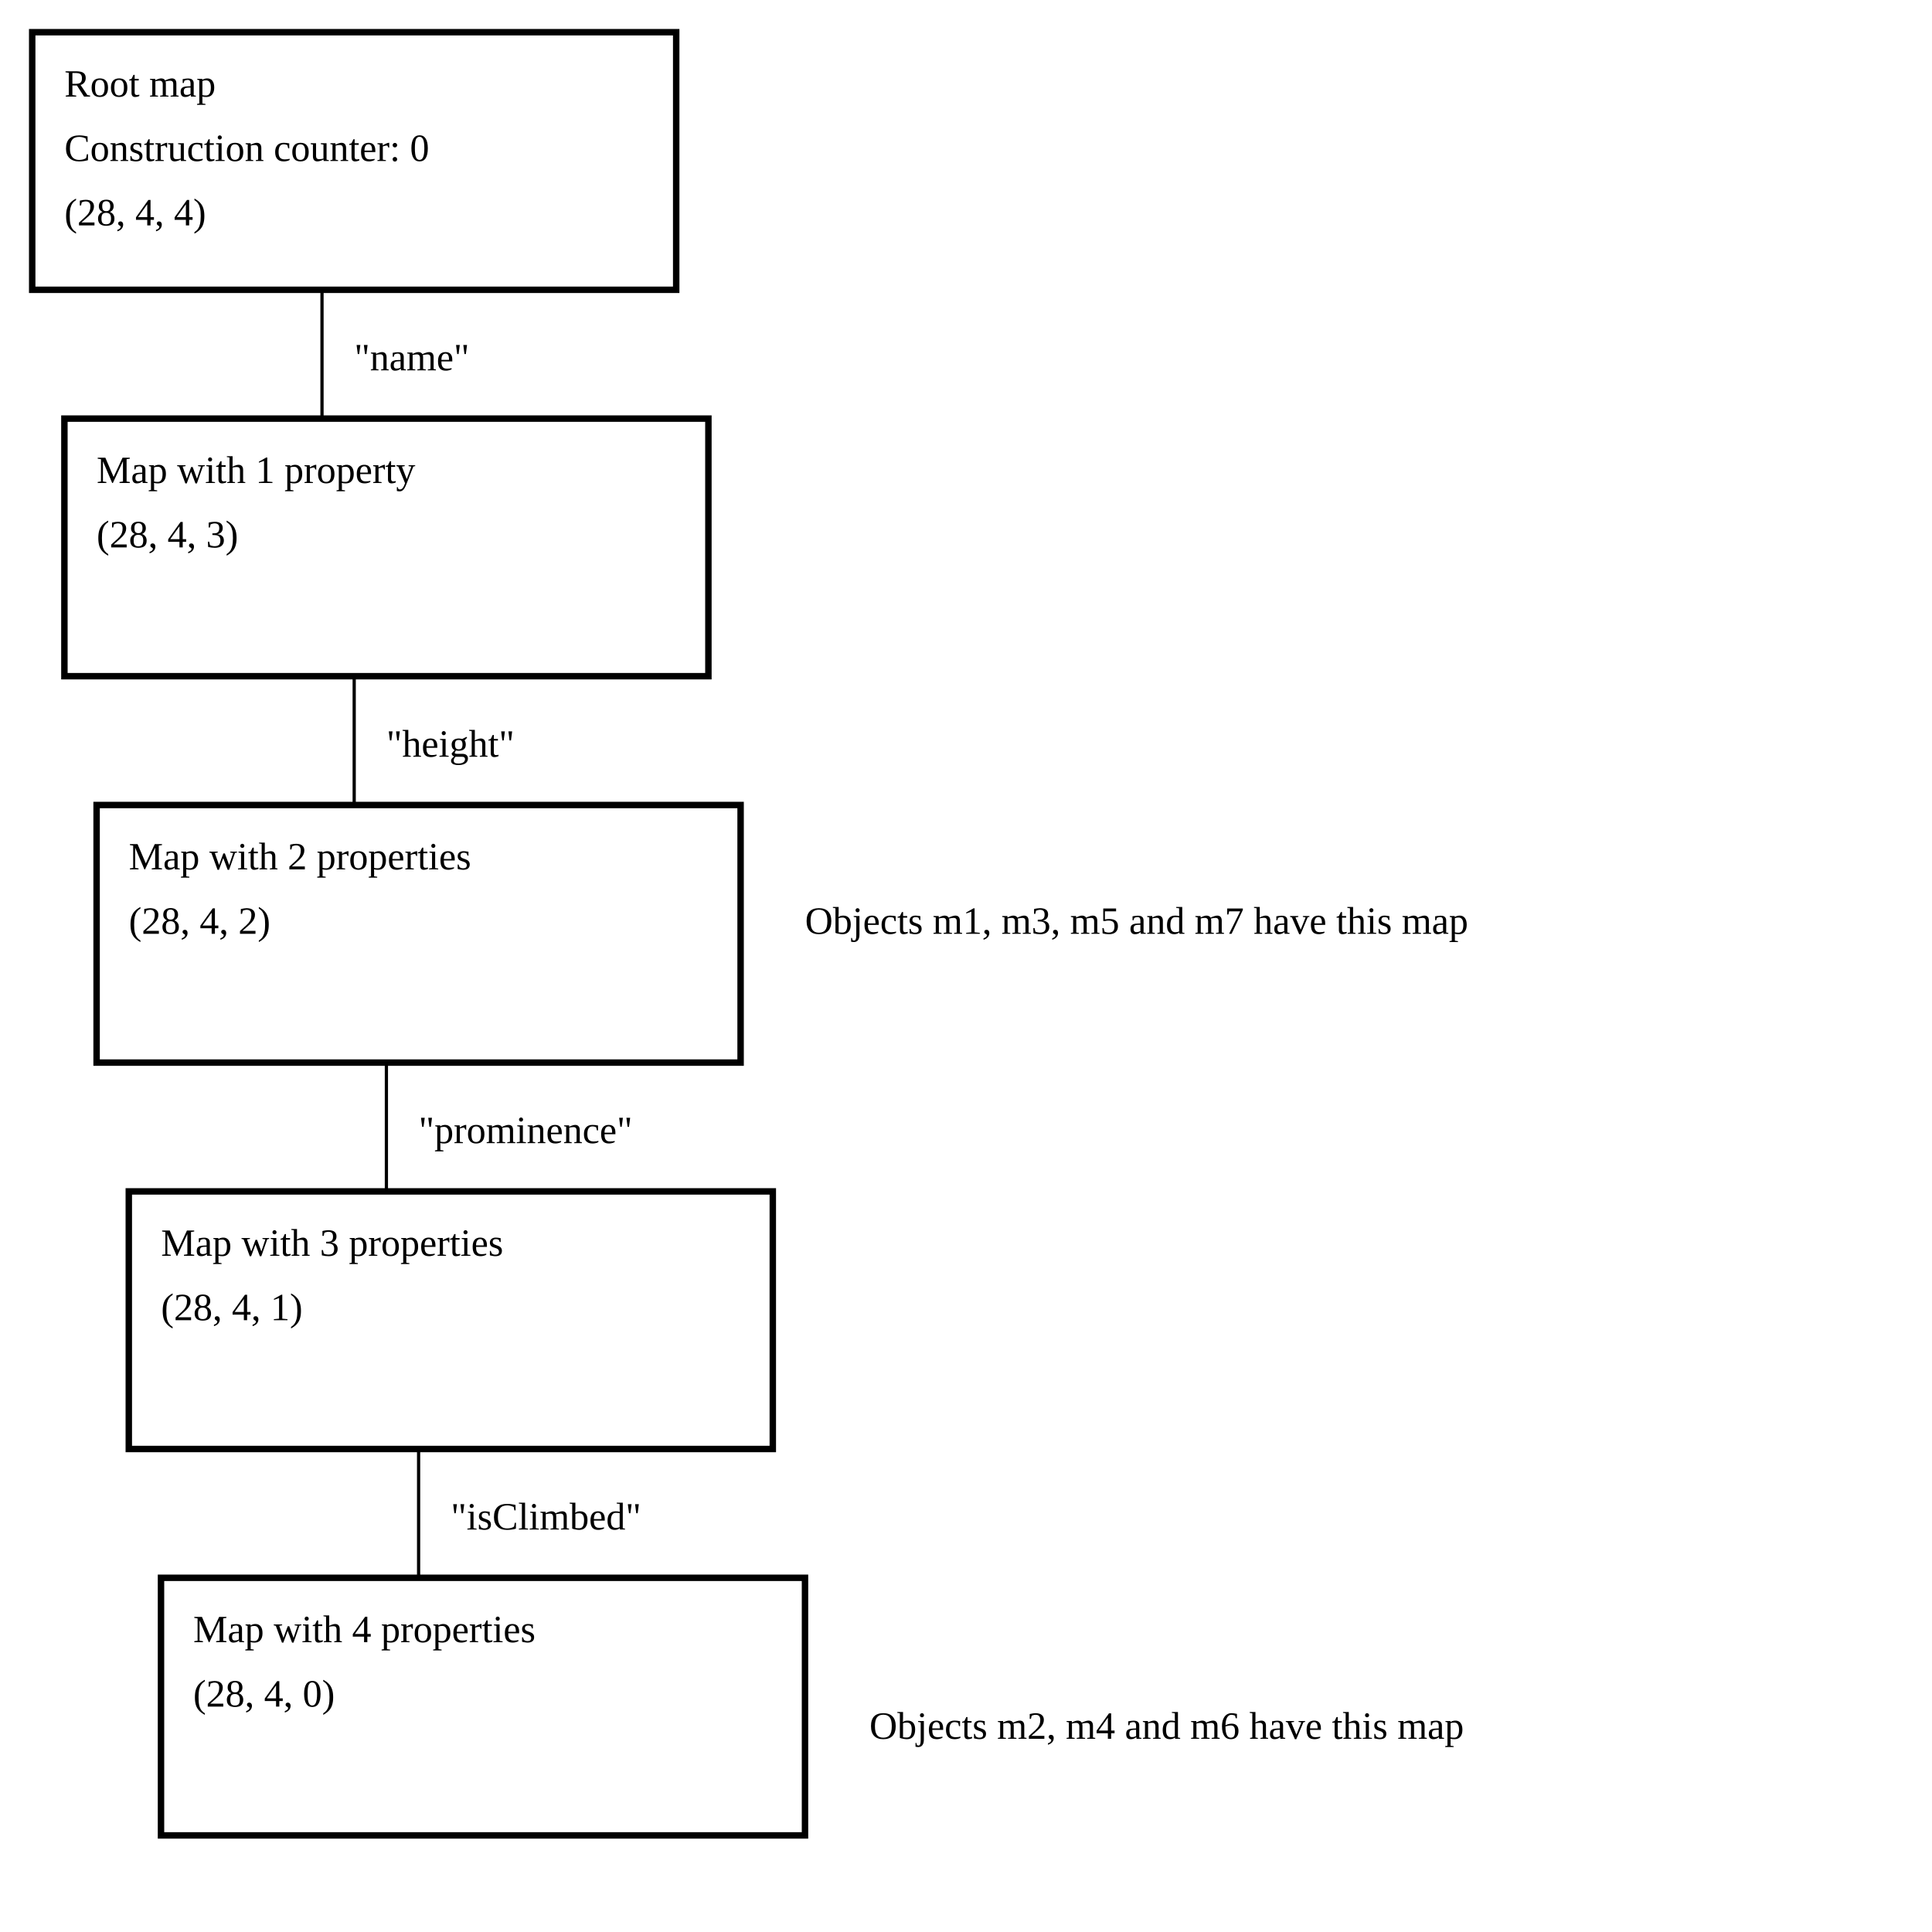
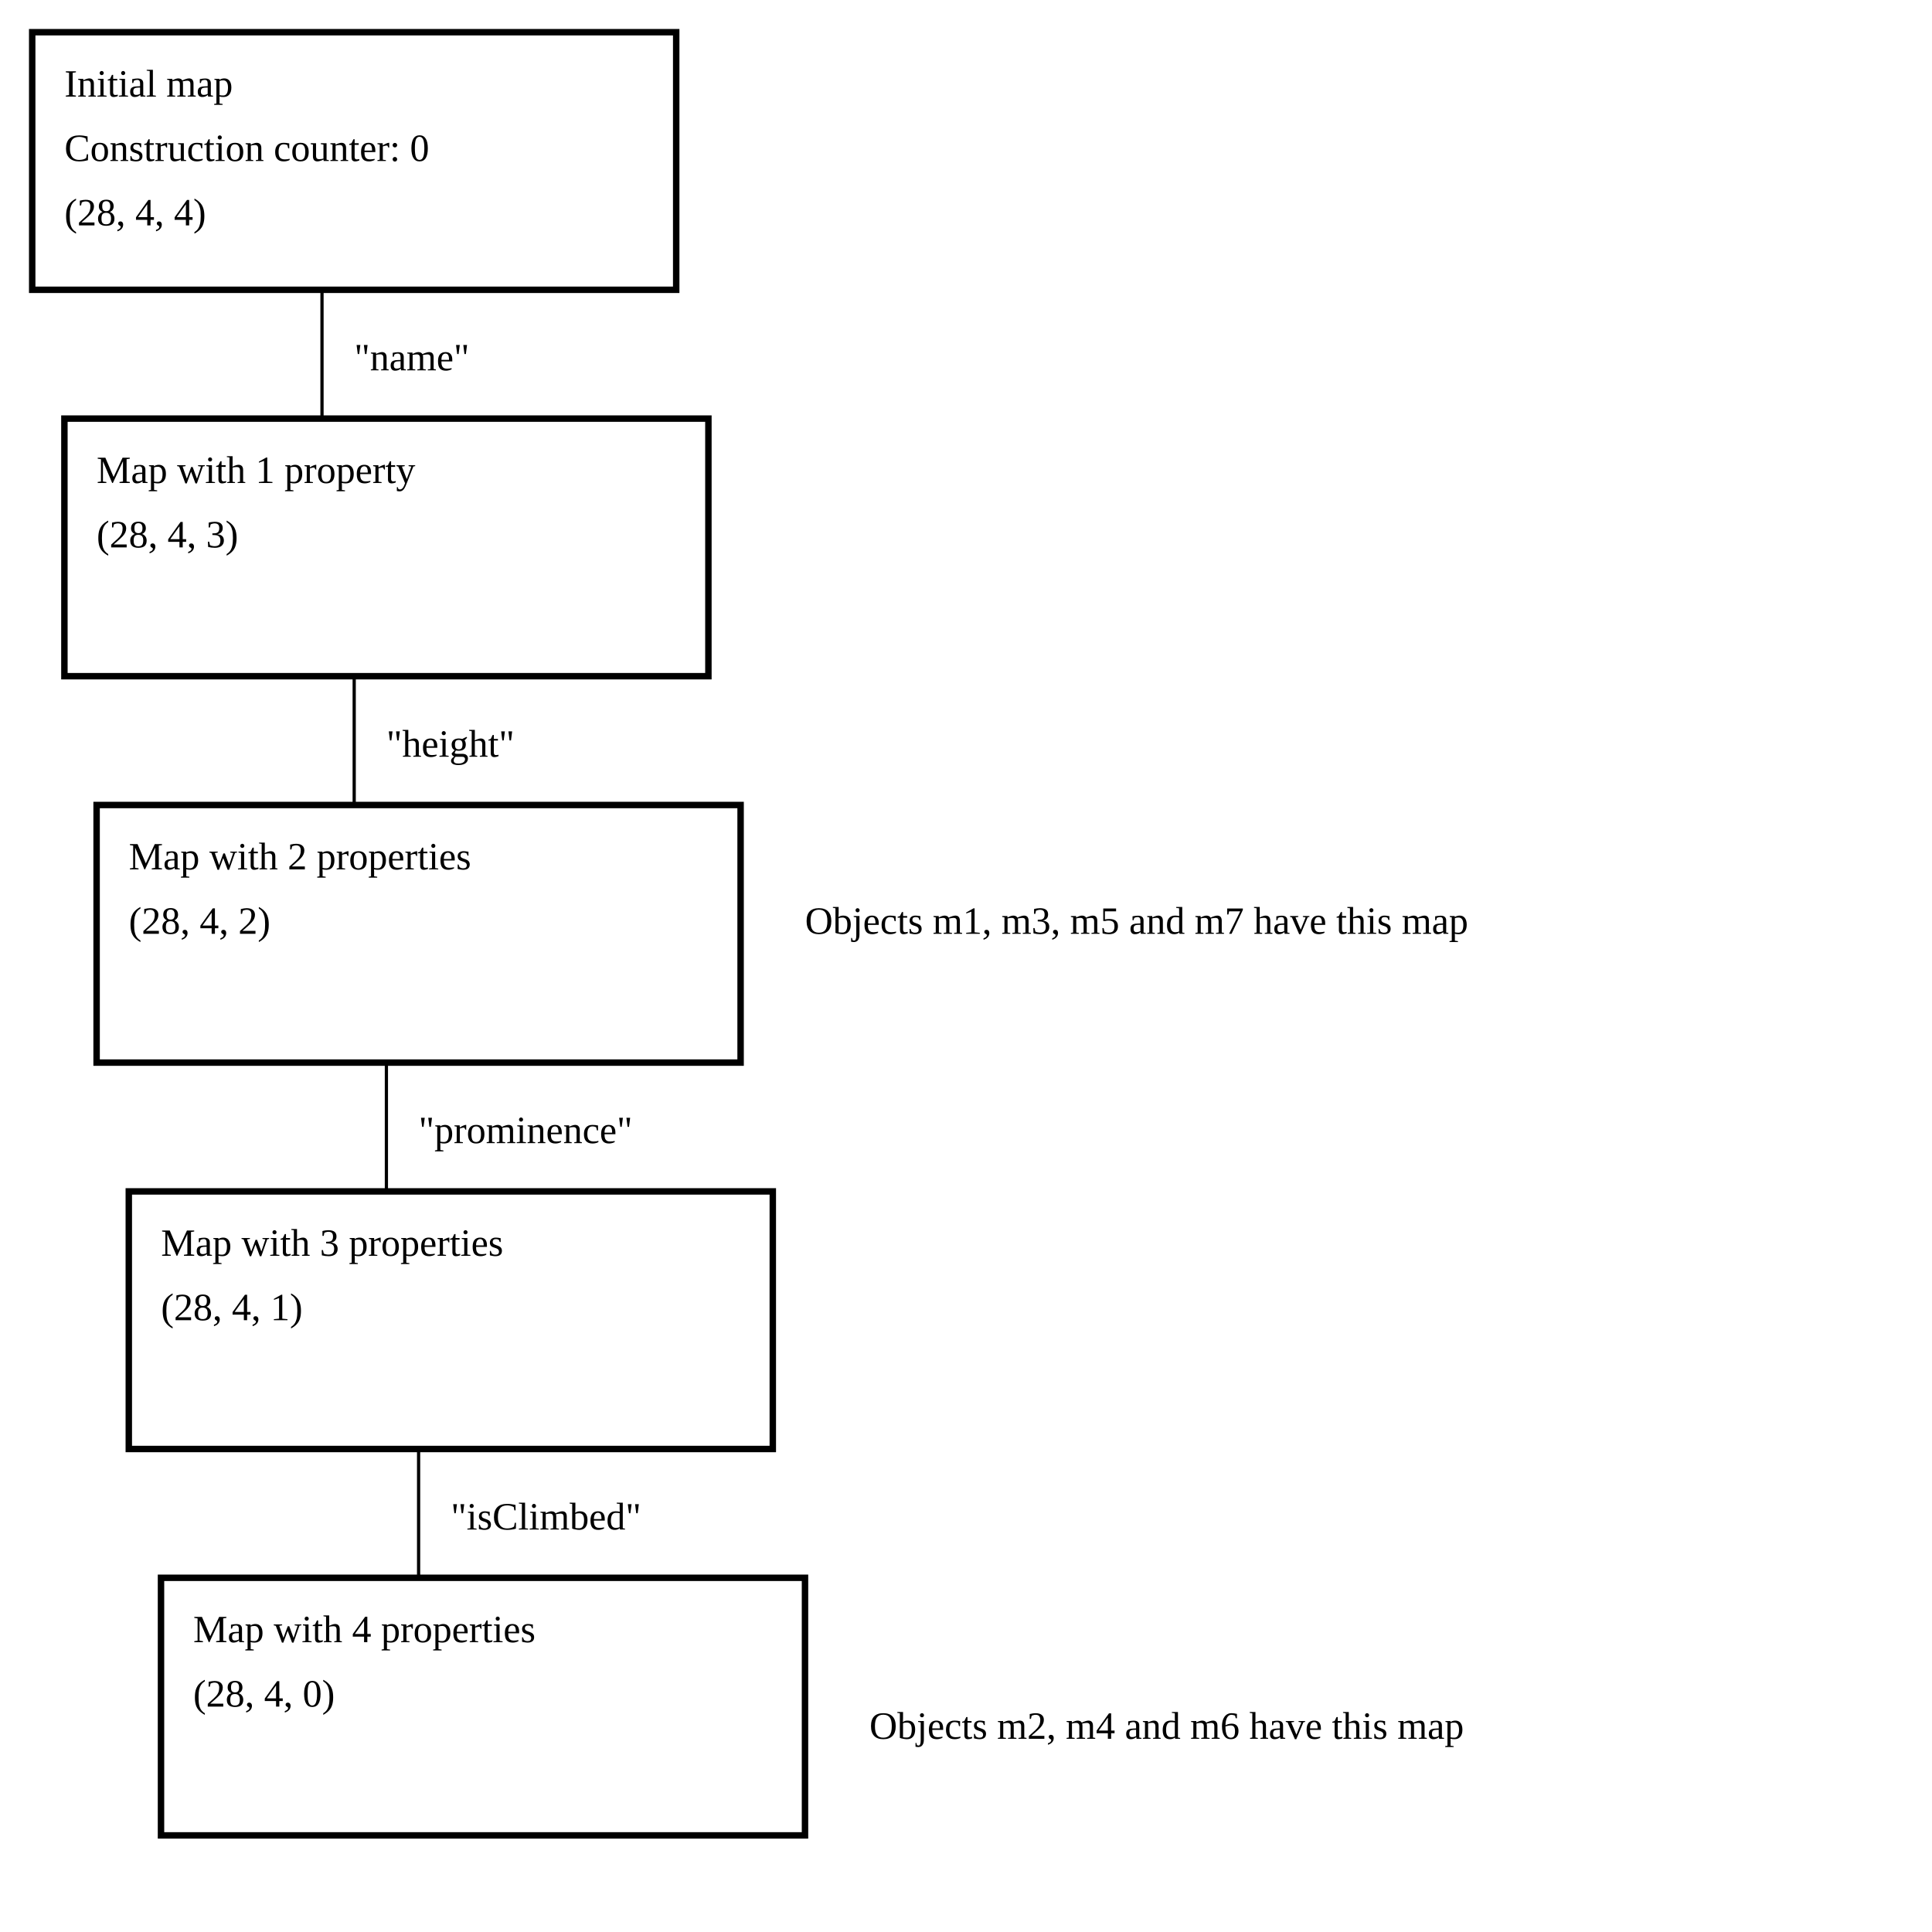
<svg xmlns="http://www.w3.org/2000/svg" width="600" height="600" style="overflow: visible; margin: 5px;">
  <rect x="10" y="10" width="200" height="80" stroke="black" fill="transparent" stroke-width="2" />
-   <text x="20" y="30">Root map</text>
+   <text x="20" y="30">Initial map</text>
  <text x="20" y="50">Construction counter: 0</text>
  <text x="20" y="70">(28, 4, 4)</text>
  <line x1="100" x2="100" y1="90" y2="130" stroke="black" />
  <text x="110" y="115">"name"</text>
  <rect x="20" y="130" width="200" height="80" stroke="black" fill="transparent" stroke-width="2" />
  <text x="30" y="150">Map with 1 property</text>
  <text x="30" y="170">(28, 4, 3)</text>
  <line x1="110" x2="110" y1="210" y2="250" stroke="black" />
  <text x="120" y="235">"height"</text>
  <rect x="30" y="250" width="200" height="80" stroke="black" fill="transparent" stroke-width="2" />
  <text x="40" y="270">Map with 2 properties</text>
  <text x="40" y="290">(28, 4, 2)</text>
  <text x="250" y="290">Objects m1, m3, m5 and m7 have this map</text>
  <line x1="120" x2="120" y1="330" y2="370" stroke="black" />
  <text x="130" y="355">"prominence"</text>
  <rect x="40" y="370" width="200" height="80" stroke="black" fill="transparent" stroke-width="2" />
  <text x="50" y="390">Map with 3 properties</text>
  <text x="50" y="410">(28, 4, 1)</text>
  <line x1="130" x2="130" y1="450" y2="490" stroke="black" />
  <text x="140" y="475">"isClimbed"</text>
  <rect x="50" y="490" width="200" height="80" stroke="black" fill="transparent" stroke-width="2" />
  <text x="60" y="510">Map with 4 properties</text>
  <text x="60" y="530">(28, 4, 0)</text>
  <text x="270" y="540">Objects m2, m4 and m6 have this map</text>
</svg>
